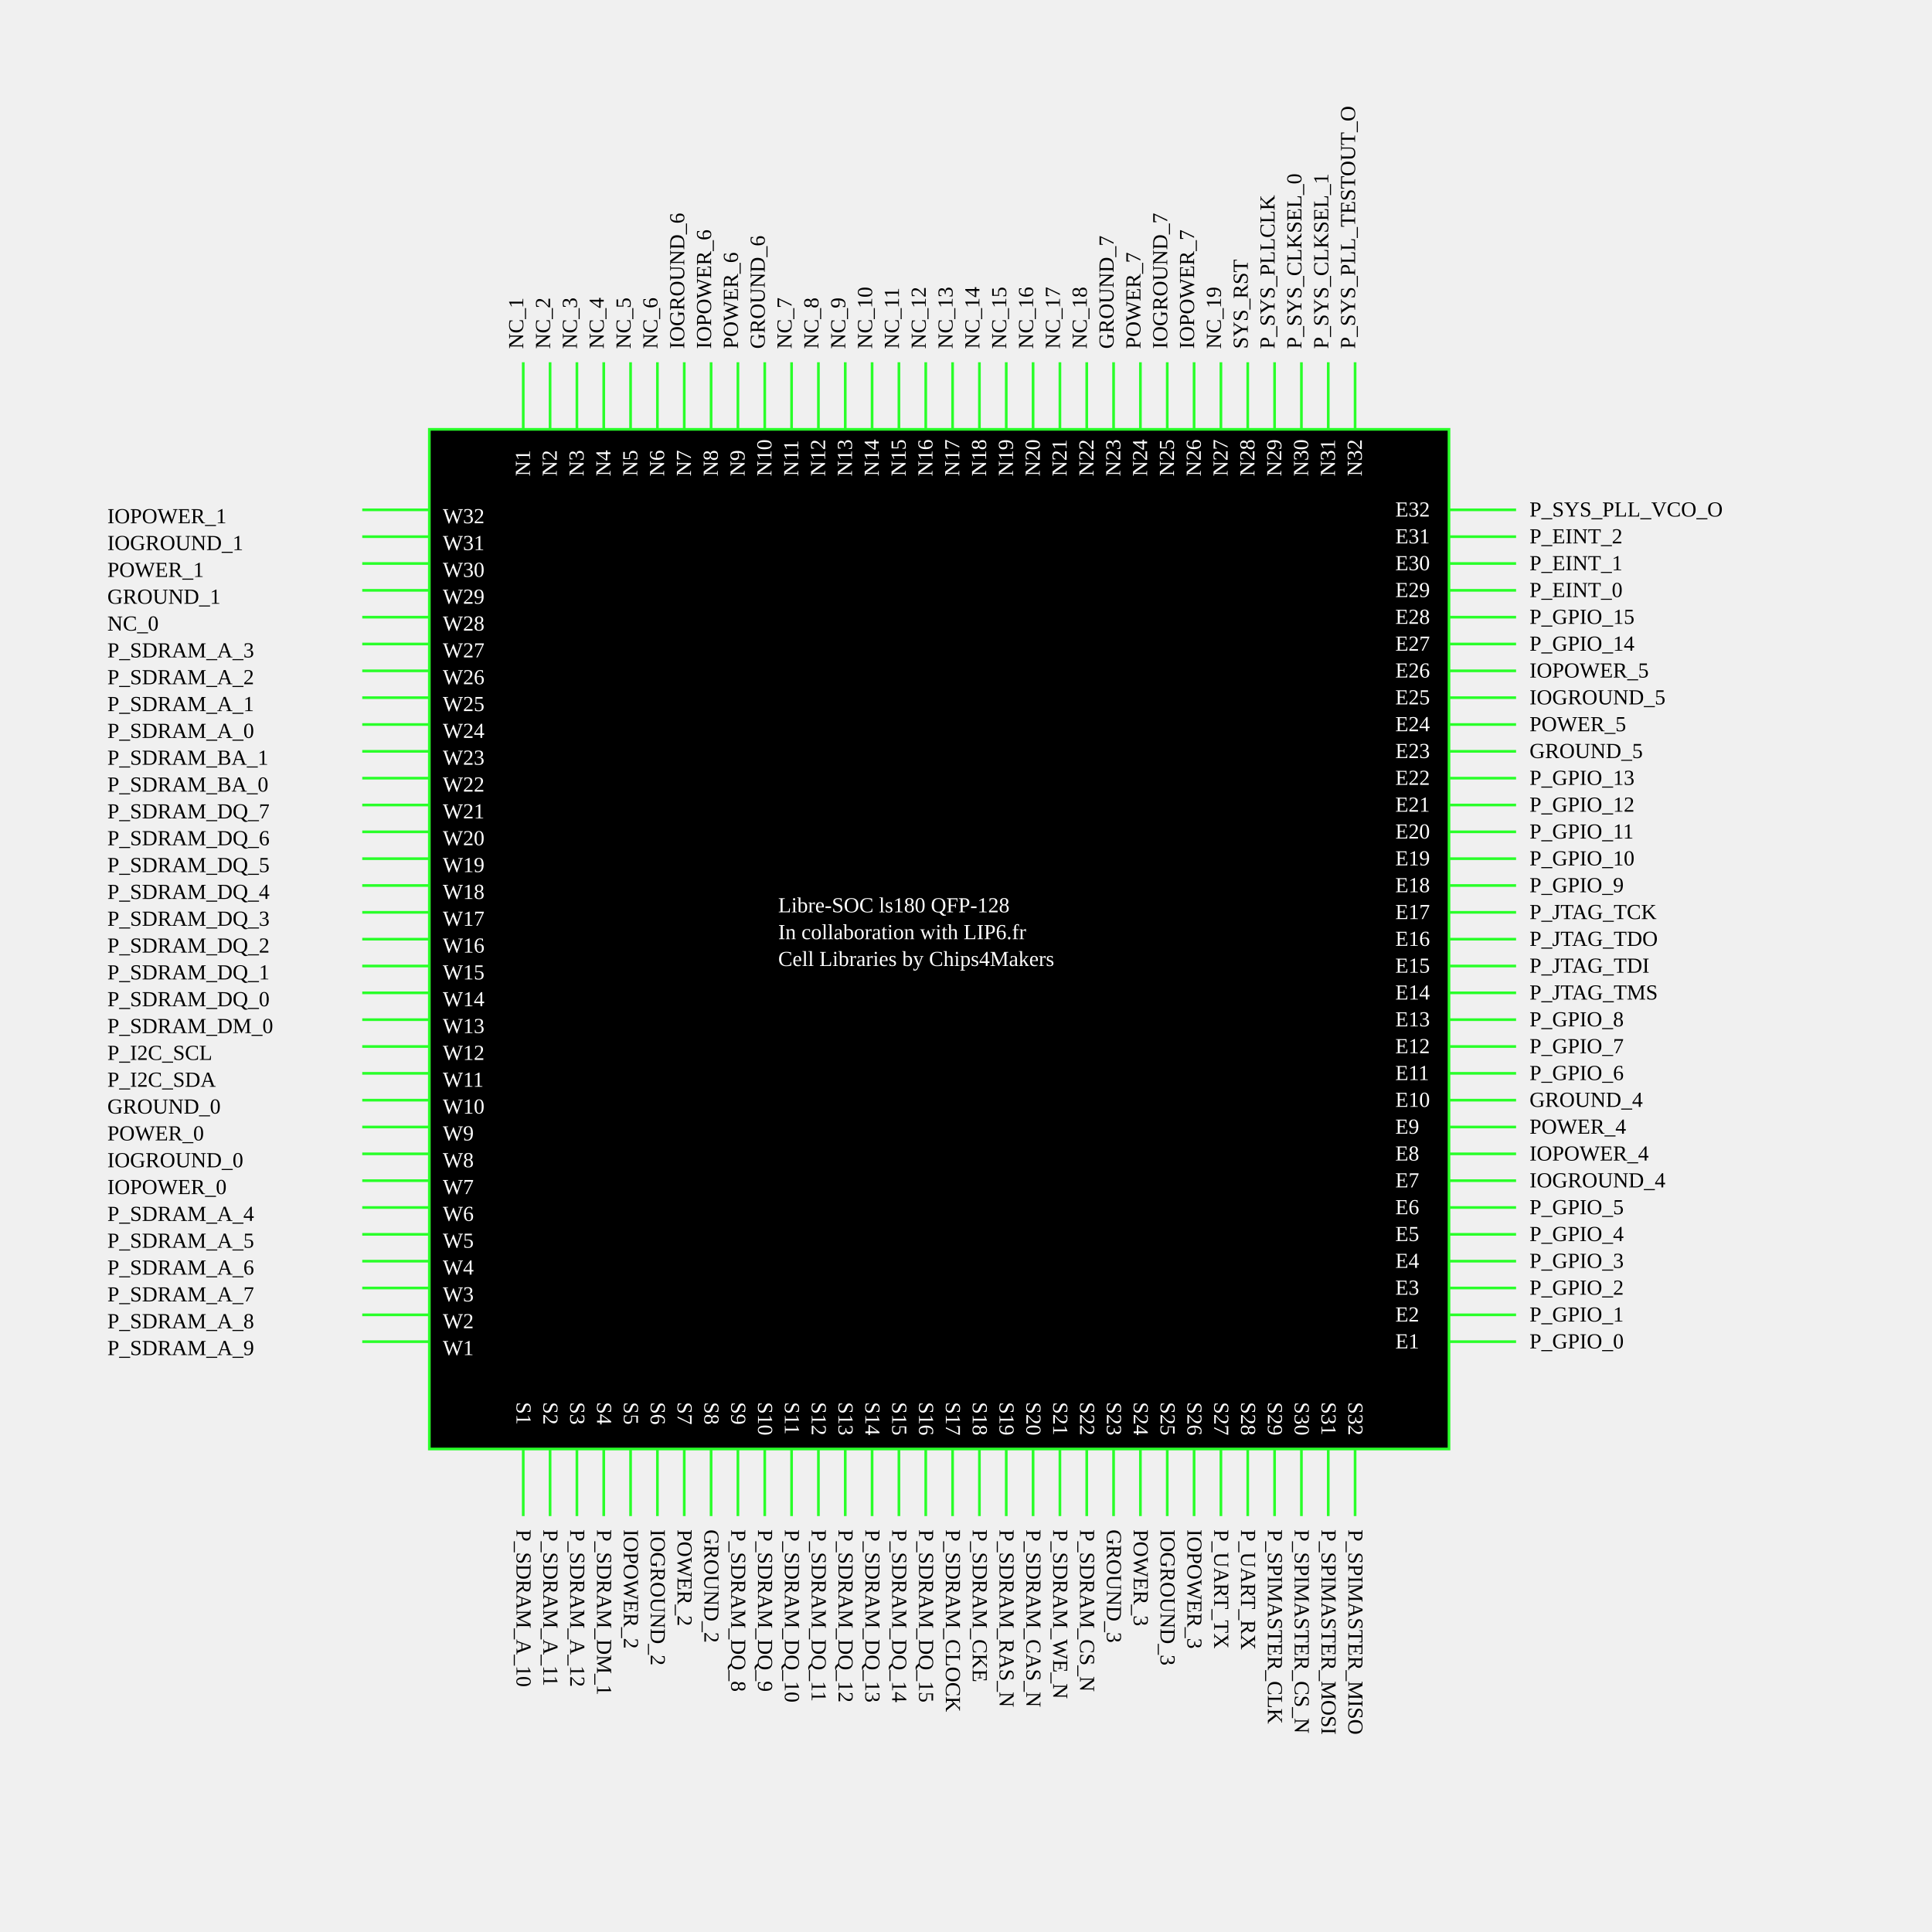
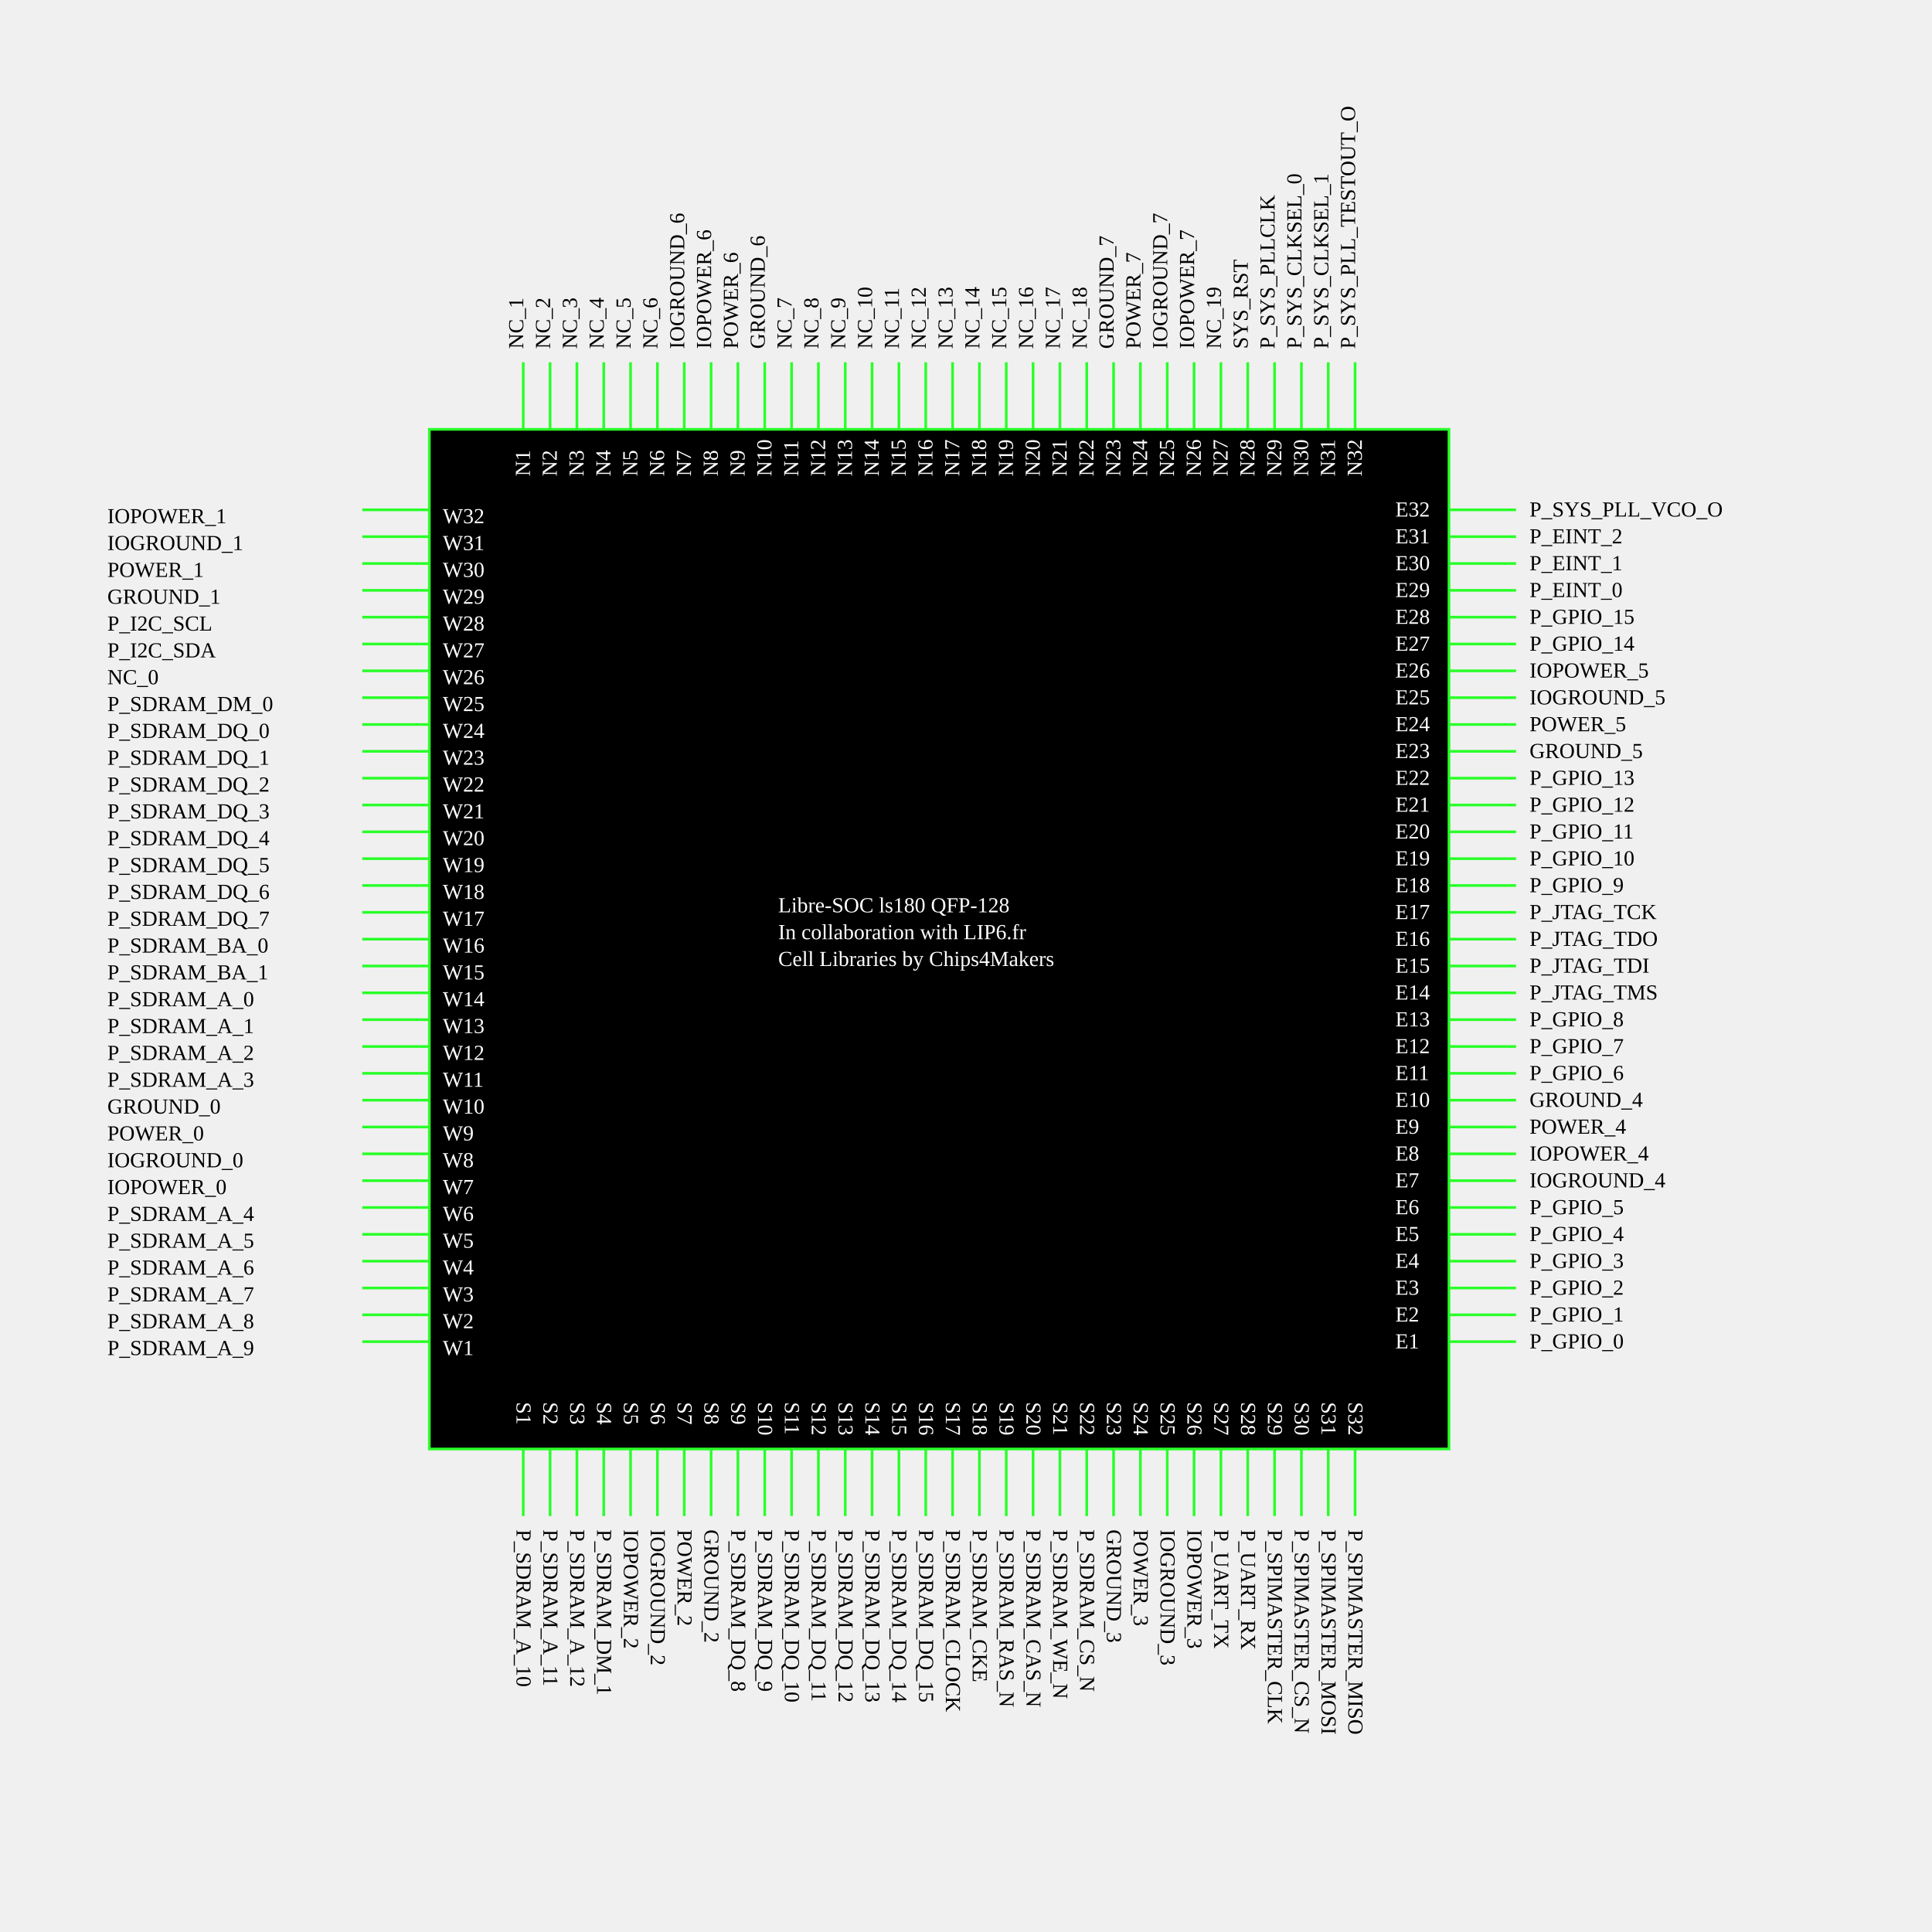
<svg xmlns="http://www.w3.org/2000/svg" baseProfile="full" height="1080" version="1.1" width="1080">
  <defs />
  <rect height="570" stroke="rgb(16%,100%,16%)" stroke-width="1.5" width="570" x="240" y="240" />
  <text fill="white" x="435" y="510">Libre-SOC ls180 QFP-128</text>
  <text fill="white" x="435" y="525">In collaboration with LIP6.fr</text>
  <text fill="white" x="435" y="540">Cell Libraries by Chips4Makers</text>
  <line stroke="rgb(16%,100%,16%)" stroke-width="1.5" x1="240" x2="202.5" y1="750.0" y2="750.0" />
  <text fill="black" x="60" y="757.5">P_SDRAM_A_9</text>
  <text fill="white" x="247.5" y="757.5">W1</text>
  <line stroke="rgb(16%,100%,16%)" stroke-width="1.5" x1="240" x2="202.5" y1="735.0" y2="735.0" />
  <text fill="black" x="60" y="742.5">P_SDRAM_A_8</text>
  <text fill="white" x="247.5" y="742.5">W2</text>
  <line stroke="rgb(16%,100%,16%)" stroke-width="1.5" x1="240" x2="202.5" y1="720.0" y2="720.0" />
  <text fill="black" x="60" y="727.5">P_SDRAM_A_7</text>
  <text fill="white" x="247.5" y="727.5">W3</text>
  <line stroke="rgb(16%,100%,16%)" stroke-width="1.5" x1="240" x2="202.5" y1="705.0" y2="705.0" />
  <text fill="black" x="60" y="712.5">P_SDRAM_A_6</text>
  <text fill="white" x="247.5" y="712.5">W4</text>
  <line stroke="rgb(16%,100%,16%)" stroke-width="1.5" x1="240" x2="202.5" y1="690.0" y2="690.0" />
  <text fill="black" x="60" y="697.5">P_SDRAM_A_5</text>
  <text fill="white" x="247.5" y="697.5">W5</text>
  <line stroke="rgb(16%,100%,16%)" stroke-width="1.5" x1="240" x2="202.5" y1="675.0" y2="675.0" />
  <text fill="black" x="60" y="682.5">P_SDRAM_A_4</text>
  <text fill="white" x="247.5" y="682.5">W6</text>
  <line stroke="rgb(16%,100%,16%)" stroke-width="1.5" x1="240" x2="202.5" y1="660.0" y2="660.0" />
  <text fill="black" x="60" y="667.5">IOPOWER_0</text>
  <text fill="white" x="247.5" y="667.5">W7</text>
  <line stroke="rgb(16%,100%,16%)" stroke-width="1.5" x1="240" x2="202.5" y1="645.0" y2="645.0" />
  <text fill="black" x="60" y="652.5">IOGROUND_0</text>
  <text fill="white" x="247.5" y="652.5">W8</text>
  <line stroke="rgb(16%,100%,16%)" stroke-width="1.5" x1="240" x2="202.5" y1="630.0" y2="630.0" />
  <text fill="black" x="60" y="637.5">POWER_0</text>
  <text fill="white" x="247.5" y="637.5">W9</text>
  <line stroke="rgb(16%,100%,16%)" stroke-width="1.5" x1="240" x2="202.5" y1="615.0" y2="615.0" />
  <text fill="black" x="60" y="622.5">GROUND_0</text>
  <text fill="white" x="247.5" y="622.5">W10</text>
  <line stroke="rgb(16%,100%,16%)" stroke-width="1.5" x1="240" x2="202.5" y1="600.0" y2="600.0" />
-   <text fill="black" x="60" y="607.5">P_I2C_SDA</text>
+   <text fill="black" x="60" y="607.5">P_SDRAM_A_3</text>
  <text fill="white" x="247.5" y="607.5">W11</text>
  <line stroke="rgb(16%,100%,16%)" stroke-width="1.5" x1="240" x2="202.5" y1="585.0" y2="585.0" />
-   <text fill="black" x="60" y="592.5">P_I2C_SCL</text>
+   <text fill="black" x="60" y="592.5">P_SDRAM_A_2</text>
  <text fill="white" x="247.5" y="592.5">W12</text>
  <line stroke="rgb(16%,100%,16%)" stroke-width="1.5" x1="240" x2="202.5" y1="570.0" y2="570.0" />
-   <text fill="black" x="60" y="577.5">P_SDRAM_DM_0</text>
+   <text fill="black" x="60" y="577.5">P_SDRAM_A_1</text>
  <text fill="white" x="247.5" y="577.5">W13</text>
  <line stroke="rgb(16%,100%,16%)" stroke-width="1.5" x1="240" x2="202.5" y1="555.0" y2="555.0" />
-   <text fill="black" x="60" y="562.5">P_SDRAM_DQ_0</text>
+   <text fill="black" x="60" y="562.5">P_SDRAM_A_0</text>
  <text fill="white" x="247.5" y="562.5">W14</text>
  <line stroke="rgb(16%,100%,16%)" stroke-width="1.5" x1="240" x2="202.5" y1="540.0" y2="540.0" />
-   <text fill="black" x="60" y="547.5">P_SDRAM_DQ_1</text>
+   <text fill="black" x="60" y="547.5">P_SDRAM_BA_1</text>
  <text fill="white" x="247.5" y="547.5">W15</text>
  <line stroke="rgb(16%,100%,16%)" stroke-width="1.5" x1="240" x2="202.5" y1="525.0" y2="525.0" />
-   <text fill="black" x="60" y="532.5">P_SDRAM_DQ_2</text>
+   <text fill="black" x="60" y="532.5">P_SDRAM_BA_0</text>
  <text fill="white" x="247.5" y="532.5">W16</text>
  <line stroke="rgb(16%,100%,16%)" stroke-width="1.5" x1="240" x2="202.5" y1="510.0" y2="510.0" />
-   <text fill="black" x="60" y="517.5">P_SDRAM_DQ_3</text>
+   <text fill="black" x="60" y="517.5">P_SDRAM_DQ_7</text>
  <text fill="white" x="247.5" y="517.5">W17</text>
  <line stroke="rgb(16%,100%,16%)" stroke-width="1.5" x1="240" x2="202.5" y1="495.0" y2="495.0" />
-   <text fill="black" x="60" y="502.5">P_SDRAM_DQ_4</text>
+   <text fill="black" x="60" y="502.5">P_SDRAM_DQ_6</text>
  <text fill="white" x="247.5" y="502.5">W18</text>
  <line stroke="rgb(16%,100%,16%)" stroke-width="1.5" x1="240" x2="202.5" y1="480.0" y2="480.0" />
  <text fill="black" x="60" y="487.5">P_SDRAM_DQ_5</text>
  <text fill="white" x="247.5" y="487.5">W19</text>
  <line stroke="rgb(16%,100%,16%)" stroke-width="1.5" x1="240" x2="202.5" y1="465.0" y2="465.0" />
-   <text fill="black" x="60" y="472.5">P_SDRAM_DQ_6</text>
+   <text fill="black" x="60" y="472.5">P_SDRAM_DQ_4</text>
  <text fill="white" x="247.5" y="472.5">W20</text>
  <line stroke="rgb(16%,100%,16%)" stroke-width="1.5" x1="240" x2="202.5" y1="450.0" y2="450.0" />
-   <text fill="black" x="60" y="457.5">P_SDRAM_DQ_7</text>
+   <text fill="black" x="60" y="457.5">P_SDRAM_DQ_3</text>
  <text fill="white" x="247.5" y="457.5">W21</text>
  <line stroke="rgb(16%,100%,16%)" stroke-width="1.5" x1="240" x2="202.5" y1="435.0" y2="435.0" />
-   <text fill="black" x="60" y="442.5">P_SDRAM_BA_0</text>
+   <text fill="black" x="60" y="442.5">P_SDRAM_DQ_2</text>
  <text fill="white" x="247.5" y="442.5">W22</text>
  <line stroke="rgb(16%,100%,16%)" stroke-width="1.5" x1="240" x2="202.5" y1="420.0" y2="420.0" />
-   <text fill="black" x="60" y="427.5">P_SDRAM_BA_1</text>
+   <text fill="black" x="60" y="427.5">P_SDRAM_DQ_1</text>
  <text fill="white" x="247.5" y="427.5">W23</text>
  <line stroke="rgb(16%,100%,16%)" stroke-width="1.5" x1="240" x2="202.5" y1="405.0" y2="405.0" />
-   <text fill="black" x="60" y="412.5">P_SDRAM_A_0</text>
+   <text fill="black" x="60" y="412.5">P_SDRAM_DQ_0</text>
  <text fill="white" x="247.5" y="412.5">W24</text>
  <line stroke="rgb(16%,100%,16%)" stroke-width="1.5" x1="240" x2="202.5" y1="390.0" y2="390.0" />
-   <text fill="black" x="60" y="397.5">P_SDRAM_A_1</text>
+   <text fill="black" x="60" y="397.5">P_SDRAM_DM_0</text>
  <text fill="white" x="247.5" y="397.5">W25</text>
  <line stroke="rgb(16%,100%,16%)" stroke-width="1.5" x1="240" x2="202.5" y1="375.0" y2="375.0" />
-   <text fill="black" x="60" y="382.5">P_SDRAM_A_2</text>
+   <text fill="black" x="60" y="382.5">NC_0</text>
  <text fill="white" x="247.5" y="382.5">W26</text>
  <line stroke="rgb(16%,100%,16%)" stroke-width="1.5" x1="240" x2="202.5" y1="360.0" y2="360.0" />
-   <text fill="black" x="60" y="367.5">P_SDRAM_A_3</text>
+   <text fill="black" x="60" y="367.5">P_I2C_SDA</text>
  <text fill="white" x="247.5" y="367.5">W27</text>
  <line stroke="rgb(16%,100%,16%)" stroke-width="1.5" x1="240" x2="202.5" y1="345.0" y2="345.0" />
-   <text fill="black" x="60" y="352.5">NC_0</text>
+   <text fill="black" x="60" y="352.5">P_I2C_SCL</text>
  <text fill="white" x="247.5" y="352.5">W28</text>
  <line stroke="rgb(16%,100%,16%)" stroke-width="1.5" x1="240" x2="202.5" y1="330.0" y2="330.0" />
  <text fill="black" x="60" y="337.5">GROUND_1</text>
  <text fill="white" x="247.5" y="337.5">W29</text>
  <line stroke="rgb(16%,100%,16%)" stroke-width="1.5" x1="240" x2="202.5" y1="315.0" y2="315.0" />
  <text fill="black" x="60" y="322.5">POWER_1</text>
  <text fill="white" x="247.5" y="322.5">W30</text>
  <line stroke="rgb(16%,100%,16%)" stroke-width="1.5" x1="240" x2="202.5" y1="300.0" y2="300.0" />
  <text fill="black" x="60" y="307.5">IOGROUND_1</text>
  <text fill="white" x="247.5" y="307.5">W31</text>
  <line stroke="rgb(16%,100%,16%)" stroke-width="1.5" x1="240" x2="202.5" y1="285.0" y2="285.0" />
  <text fill="black" x="60" y="292.5">IOPOWER_1</text>
  <text fill="white" x="247.5" y="292.5">W32</text>
  <line stroke="rgb(16%,100%,16%)" stroke-width="1.5" x1="810" x2="847.5" y1="750.0" y2="750.0" />
  <text fill="black" x="855" y="753.75">P_GPIO_0</text>
  <text fill="white" x="780" y="753.75">E1</text>
  <line stroke="rgb(16%,100%,16%)" stroke-width="1.5" x1="810" x2="847.5" y1="735.0" y2="735.0" />
  <text fill="black" x="855" y="738.75">P_GPIO_1</text>
  <text fill="white" x="780" y="738.75">E2</text>
  <line stroke="rgb(16%,100%,16%)" stroke-width="1.5" x1="810" x2="847.5" y1="720.0" y2="720.0" />
  <text fill="black" x="855" y="723.75">P_GPIO_2</text>
  <text fill="white" x="780" y="723.75">E3</text>
  <line stroke="rgb(16%,100%,16%)" stroke-width="1.5" x1="810" x2="847.5" y1="705.0" y2="705.0" />
  <text fill="black" x="855" y="708.75">P_GPIO_3</text>
  <text fill="white" x="780" y="708.75">E4</text>
  <line stroke="rgb(16%,100%,16%)" stroke-width="1.5" x1="810" x2="847.5" y1="690.0" y2="690.0" />
  <text fill="black" x="855" y="693.75">P_GPIO_4</text>
  <text fill="white" x="780" y="693.75">E5</text>
  <line stroke="rgb(16%,100%,16%)" stroke-width="1.5" x1="810" x2="847.5" y1="675.0" y2="675.0" />
  <text fill="black" x="855" y="678.75">P_GPIO_5</text>
  <text fill="white" x="780" y="678.75">E6</text>
  <line stroke="rgb(16%,100%,16%)" stroke-width="1.5" x1="810" x2="847.5" y1="660.0" y2="660.0" />
  <text fill="black" x="855" y="663.75">IOGROUND_4</text>
  <text fill="white" x="780" y="663.75">E7</text>
  <line stroke="rgb(16%,100%,16%)" stroke-width="1.5" x1="810" x2="847.5" y1="645.0" y2="645.0" />
  <text fill="black" x="855" y="648.75">IOPOWER_4</text>
  <text fill="white" x="780" y="648.75">E8</text>
  <line stroke="rgb(16%,100%,16%)" stroke-width="1.5" x1="810" x2="847.5" y1="630.0" y2="630.0" />
  <text fill="black" x="855" y="633.75">POWER_4</text>
  <text fill="white" x="780" y="633.75">E9</text>
  <line stroke="rgb(16%,100%,16%)" stroke-width="1.5" x1="810" x2="847.5" y1="615.0" y2="615.0" />
  <text fill="black" x="855" y="618.75">GROUND_4</text>
  <text fill="white" x="780" y="618.75">E10</text>
  <line stroke="rgb(16%,100%,16%)" stroke-width="1.5" x1="810" x2="847.5" y1="600.0" y2="600.0" />
  <text fill="black" x="855" y="603.75">P_GPIO_6</text>
  <text fill="white" x="780" y="603.75">E11</text>
  <line stroke="rgb(16%,100%,16%)" stroke-width="1.5" x1="810" x2="847.5" y1="585.0" y2="585.0" />
  <text fill="black" x="855" y="588.75">P_GPIO_7</text>
  <text fill="white" x="780" y="588.75">E12</text>
  <line stroke="rgb(16%,100%,16%)" stroke-width="1.5" x1="810" x2="847.5" y1="570.0" y2="570.0" />
  <text fill="black" x="855" y="573.75">P_GPIO_8</text>
  <text fill="white" x="780" y="573.75">E13</text>
  <line stroke="rgb(16%,100%,16%)" stroke-width="1.5" x1="810" x2="847.5" y1="555.0" y2="555.0" />
  <text fill="black" x="855" y="558.75">P_JTAG_TMS</text>
  <text fill="white" x="780" y="558.75">E14</text>
  <line stroke="rgb(16%,100%,16%)" stroke-width="1.5" x1="810" x2="847.5" y1="540.0" y2="540.0" />
  <text fill="black" x="855" y="543.75">P_JTAG_TDI</text>
  <text fill="white" x="780" y="543.75">E15</text>
  <line stroke="rgb(16%,100%,16%)" stroke-width="1.5" x1="810" x2="847.5" y1="525.0" y2="525.0" />
  <text fill="black" x="855" y="528.75">P_JTAG_TDO</text>
  <text fill="white" x="780" y="528.75">E16</text>
  <line stroke="rgb(16%,100%,16%)" stroke-width="1.5" x1="810" x2="847.5" y1="510.0" y2="510.0" />
  <text fill="black" x="855" y="513.75">P_JTAG_TCK</text>
  <text fill="white" x="780" y="513.75">E17</text>
  <line stroke="rgb(16%,100%,16%)" stroke-width="1.5" x1="810" x2="847.5" y1="495.0" y2="495.0" />
  <text fill="black" x="855" y="498.75">P_GPIO_9</text>
  <text fill="white" x="780" y="498.75">E18</text>
  <line stroke="rgb(16%,100%,16%)" stroke-width="1.5" x1="810" x2="847.5" y1="480.0" y2="480.0" />
  <text fill="black" x="855" y="483.75">P_GPIO_10</text>
  <text fill="white" x="780" y="483.75">E19</text>
  <line stroke="rgb(16%,100%,16%)" stroke-width="1.5" x1="810" x2="847.5" y1="465.0" y2="465.0" />
  <text fill="black" x="855" y="468.75">P_GPIO_11</text>
  <text fill="white" x="780" y="468.75">E20</text>
  <line stroke="rgb(16%,100%,16%)" stroke-width="1.5" x1="810" x2="847.5" y1="450.0" y2="450.0" />
  <text fill="black" x="855" y="453.75">P_GPIO_12</text>
  <text fill="white" x="780" y="453.75">E21</text>
  <line stroke="rgb(16%,100%,16%)" stroke-width="1.5" x1="810" x2="847.5" y1="435.0" y2="435.0" />
  <text fill="black" x="855" y="438.75">P_GPIO_13</text>
  <text fill="white" x="780" y="438.75">E22</text>
  <line stroke="rgb(16%,100%,16%)" stroke-width="1.5" x1="810" x2="847.5" y1="420.0" y2="420.0" />
  <text fill="black" x="855" y="423.75">GROUND_5</text>
  <text fill="white" x="780" y="423.75">E23</text>
  <line stroke="rgb(16%,100%,16%)" stroke-width="1.5" x1="810" x2="847.5" y1="405.0" y2="405.0" />
  <text fill="black" x="855" y="408.75">POWER_5</text>
  <text fill="white" x="780" y="408.75">E24</text>
  <line stroke="rgb(16%,100%,16%)" stroke-width="1.5" x1="810" x2="847.5" y1="390.0" y2="390.0" />
  <text fill="black" x="855" y="393.75">IOGROUND_5</text>
  <text fill="white" x="780" y="393.75">E25</text>
  <line stroke="rgb(16%,100%,16%)" stroke-width="1.5" x1="810" x2="847.5" y1="375.0" y2="375.0" />
  <text fill="black" x="855" y="378.75">IOPOWER_5</text>
  <text fill="white" x="780" y="378.75">E26</text>
  <line stroke="rgb(16%,100%,16%)" stroke-width="1.5" x1="810" x2="847.5" y1="360.0" y2="360.0" />
  <text fill="black" x="855" y="363.75">P_GPIO_14</text>
  <text fill="white" x="780" y="363.75">E27</text>
  <line stroke="rgb(16%,100%,16%)" stroke-width="1.5" x1="810" x2="847.5" y1="345.0" y2="345.0" />
  <text fill="black" x="855" y="348.75">P_GPIO_15</text>
  <text fill="white" x="780" y="348.75">E28</text>
  <line stroke="rgb(16%,100%,16%)" stroke-width="1.5" x1="810" x2="847.5" y1="330.0" y2="330.0" />
  <text fill="black" x="855" y="333.75">P_EINT_0</text>
  <text fill="white" x="780" y="333.75">E29</text>
  <line stroke="rgb(16%,100%,16%)" stroke-width="1.5" x1="810" x2="847.5" y1="315.0" y2="315.0" />
  <text fill="black" x="855" y="318.75">P_EINT_1</text>
  <text fill="white" x="780" y="318.75">E30</text>
  <line stroke="rgb(16%,100%,16%)" stroke-width="1.5" x1="810" x2="847.5" y1="300.0" y2="300.0" />
  <text fill="black" x="855" y="303.75">P_EINT_2</text>
  <text fill="white" x="780" y="303.75">E31</text>
  <line stroke="rgb(16%,100%,16%)" stroke-width="1.5" x1="810" x2="847.5" y1="285.0" y2="285.0" />
  <text fill="black" x="855" y="288.75">P_SYS_PLL_VCO_O</text>
  <text fill="white" x="780" y="288.75">E32</text>
  <line stroke="rgb(16%,100%,16%)" stroke-width="1.5" x1="292.5" x2="292.5" y1="240" y2="202.5" />
  <text fill="black" transform="rotate(-90,292.5,195.0)" x="292.5" y="195.0">NC_1</text>
  <text fill="white" transform="rotate(-90,296.25,266.25)" x="296.25" y="266.25">N1</text>
  <line stroke="rgb(16%,100%,16%)" stroke-width="1.5" x1="307.5" x2="307.5" y1="240" y2="202.5" />
  <text fill="black" transform="rotate(-90,307.5,195.0)" x="307.5" y="195.0">NC_2</text>
  <text fill="white" transform="rotate(-90,311.25,266.25)" x="311.25" y="266.25">N2</text>
  <line stroke="rgb(16%,100%,16%)" stroke-width="1.5" x1="322.5" x2="322.5" y1="240" y2="202.5" />
  <text fill="black" transform="rotate(-90,322.5,195.0)" x="322.5" y="195.0">NC_3</text>
  <text fill="white" transform="rotate(-90,326.25,266.25)" x="326.25" y="266.25">N3</text>
  <line stroke="rgb(16%,100%,16%)" stroke-width="1.5" x1="337.5" x2="337.5" y1="240" y2="202.5" />
  <text fill="black" transform="rotate(-90,337.5,195.0)" x="337.5" y="195.0">NC_4</text>
  <text fill="white" transform="rotate(-90,341.25,266.25)" x="341.25" y="266.25">N4</text>
  <line stroke="rgb(16%,100%,16%)" stroke-width="1.5" x1="352.5" x2="352.5" y1="240" y2="202.5" />
  <text fill="black" transform="rotate(-90,352.5,195.0)" x="352.5" y="195.0">NC_5</text>
  <text fill="white" transform="rotate(-90,356.25,266.25)" x="356.25" y="266.25">N5</text>
  <line stroke="rgb(16%,100%,16%)" stroke-width="1.5" x1="367.5" x2="367.5" y1="240" y2="202.5" />
  <text fill="black" transform="rotate(-90,367.5,195.0)" x="367.5" y="195.0">NC_6</text>
  <text fill="white" transform="rotate(-90,371.25,266.25)" x="371.25" y="266.25">N6</text>
  <line stroke="rgb(16%,100%,16%)" stroke-width="1.5" x1="382.5" x2="382.5" y1="240" y2="202.5" />
  <text fill="black" transform="rotate(-90,382.5,195.0)" x="382.5" y="195.0">IOGROUND_6</text>
  <text fill="white" transform="rotate(-90,386.25,266.25)" x="386.25" y="266.25">N7</text>
  <line stroke="rgb(16%,100%,16%)" stroke-width="1.5" x1="397.5" x2="397.5" y1="240" y2="202.5" />
  <text fill="black" transform="rotate(-90,397.5,195.0)" x="397.5" y="195.0">IOPOWER_6</text>
  <text fill="white" transform="rotate(-90,401.25,266.25)" x="401.25" y="266.25">N8</text>
  <line stroke="rgb(16%,100%,16%)" stroke-width="1.5" x1="412.5" x2="412.5" y1="240" y2="202.5" />
  <text fill="black" transform="rotate(-90,412.5,195.0)" x="412.5" y="195.0">POWER_6</text>
  <text fill="white" transform="rotate(-90,416.25,266.25)" x="416.25" y="266.25">N9</text>
  <line stroke="rgb(16%,100%,16%)" stroke-width="1.5" x1="427.5" x2="427.5" y1="240" y2="202.5" />
  <text fill="black" transform="rotate(-90,427.5,195.0)" x="427.5" y="195.0">GROUND_6</text>
  <text fill="white" transform="rotate(-90,431.25,266.25)" x="431.25" y="266.25">N10</text>
  <line stroke="rgb(16%,100%,16%)" stroke-width="1.5" x1="442.5" x2="442.5" y1="240" y2="202.5" />
  <text fill="black" transform="rotate(-90,442.5,195.0)" x="442.5" y="195.0">NC_7</text>
  <text fill="white" transform="rotate(-90,446.25,266.25)" x="446.25" y="266.25">N11</text>
  <line stroke="rgb(16%,100%,16%)" stroke-width="1.5" x1="457.5" x2="457.5" y1="240" y2="202.5" />
  <text fill="black" transform="rotate(-90,457.5,195.0)" x="457.5" y="195.0">NC_8</text>
  <text fill="white" transform="rotate(-90,461.25,266.25)" x="461.25" y="266.25">N12</text>
  <line stroke="rgb(16%,100%,16%)" stroke-width="1.5" x1="472.5" x2="472.5" y1="240" y2="202.5" />
  <text fill="black" transform="rotate(-90,472.5,195.0)" x="472.5" y="195.0">NC_9</text>
  <text fill="white" transform="rotate(-90,476.25,266.25)" x="476.25" y="266.25">N13</text>
  <line stroke="rgb(16%,100%,16%)" stroke-width="1.5" x1="487.5" x2="487.5" y1="240" y2="202.5" />
  <text fill="black" transform="rotate(-90,487.5,195.0)" x="487.5" y="195.0">NC_10</text>
  <text fill="white" transform="rotate(-90,491.25,266.25)" x="491.25" y="266.25">N14</text>
  <line stroke="rgb(16%,100%,16%)" stroke-width="1.5" x1="502.5" x2="502.5" y1="240" y2="202.5" />
  <text fill="black" transform="rotate(-90,502.5,195.0)" x="502.5" y="195.0">NC_11</text>
  <text fill="white" transform="rotate(-90,506.25,266.25)" x="506.25" y="266.25">N15</text>
  <line stroke="rgb(16%,100%,16%)" stroke-width="1.5" x1="517.5" x2="517.5" y1="240" y2="202.5" />
  <text fill="black" transform="rotate(-90,517.5,195.0)" x="517.5" y="195.0">NC_12</text>
  <text fill="white" transform="rotate(-90,521.25,266.25)" x="521.25" y="266.25">N16</text>
  <line stroke="rgb(16%,100%,16%)" stroke-width="1.5" x1="532.5" x2="532.5" y1="240" y2="202.5" />
  <text fill="black" transform="rotate(-90,532.5,195.0)" x="532.5" y="195.0">NC_13</text>
  <text fill="white" transform="rotate(-90,536.25,266.25)" x="536.25" y="266.25">N17</text>
  <line stroke="rgb(16%,100%,16%)" stroke-width="1.5" x1="547.5" x2="547.5" y1="240" y2="202.5" />
  <text fill="black" transform="rotate(-90,547.5,195.0)" x="547.5" y="195.0">NC_14</text>
  <text fill="white" transform="rotate(-90,551.25,266.25)" x="551.25" y="266.25">N18</text>
  <line stroke="rgb(16%,100%,16%)" stroke-width="1.5" x1="562.5" x2="562.5" y1="240" y2="202.5" />
  <text fill="black" transform="rotate(-90,562.5,195.0)" x="562.5" y="195.0">NC_15</text>
  <text fill="white" transform="rotate(-90,566.25,266.25)" x="566.25" y="266.25">N19</text>
  <line stroke="rgb(16%,100%,16%)" stroke-width="1.5" x1="577.5" x2="577.5" y1="240" y2="202.5" />
  <text fill="black" transform="rotate(-90,577.5,195.0)" x="577.5" y="195.0">NC_16</text>
  <text fill="white" transform="rotate(-90,581.25,266.25)" x="581.25" y="266.25">N20</text>
  <line stroke="rgb(16%,100%,16%)" stroke-width="1.5" x1="592.5" x2="592.5" y1="240" y2="202.5" />
  <text fill="black" transform="rotate(-90,592.5,195.0)" x="592.5" y="195.0">NC_17</text>
  <text fill="white" transform="rotate(-90,596.25,266.25)" x="596.25" y="266.25">N21</text>
  <line stroke="rgb(16%,100%,16%)" stroke-width="1.5" x1="607.5" x2="607.5" y1="240" y2="202.5" />
  <text fill="black" transform="rotate(-90,607.5,195.0)" x="607.5" y="195.0">NC_18</text>
  <text fill="white" transform="rotate(-90,611.25,266.25)" x="611.25" y="266.25">N22</text>
  <line stroke="rgb(16%,100%,16%)" stroke-width="1.5" x1="622.5" x2="622.5" y1="240" y2="202.5" />
  <text fill="black" transform="rotate(-90,622.5,195.0)" x="622.5" y="195.0">GROUND_7</text>
  <text fill="white" transform="rotate(-90,626.25,266.25)" x="626.25" y="266.25">N23</text>
  <line stroke="rgb(16%,100%,16%)" stroke-width="1.5" x1="637.5" x2="637.5" y1="240" y2="202.5" />
  <text fill="black" transform="rotate(-90,637.5,195.0)" x="637.5" y="195.0">POWER_7</text>
  <text fill="white" transform="rotate(-90,641.25,266.25)" x="641.25" y="266.25">N24</text>
  <line stroke="rgb(16%,100%,16%)" stroke-width="1.5" x1="652.5" x2="652.5" y1="240" y2="202.5" />
  <text fill="black" transform="rotate(-90,652.5,195.0)" x="652.5" y="195.0">IOGROUND_7</text>
  <text fill="white" transform="rotate(-90,656.25,266.25)" x="656.25" y="266.25">N25</text>
  <line stroke="rgb(16%,100%,16%)" stroke-width="1.5" x1="667.5" x2="667.5" y1="240" y2="202.5" />
  <text fill="black" transform="rotate(-90,667.5,195.0)" x="667.5" y="195.0">IOPOWER_7</text>
  <text fill="white" transform="rotate(-90,671.25,266.25)" x="671.25" y="266.25">N26</text>
  <line stroke="rgb(16%,100%,16%)" stroke-width="1.5" x1="682.5" x2="682.5" y1="240" y2="202.5" />
  <text fill="black" transform="rotate(-90,682.5,195.0)" x="682.5" y="195.0">NC_19</text>
  <text fill="white" transform="rotate(-90,686.25,266.25)" x="686.25" y="266.25">N27</text>
  <line stroke="rgb(16%,100%,16%)" stroke-width="1.5" x1="697.5" x2="697.5" y1="240" y2="202.5" />
  <text fill="black" transform="rotate(-90,697.5,195.0)" x="697.5" y="195.0">SYS_RST</text>
  <text fill="white" transform="rotate(-90,701.25,266.25)" x="701.25" y="266.25">N28</text>
  <line stroke="rgb(16%,100%,16%)" stroke-width="1.5" x1="712.5" x2="712.5" y1="240" y2="202.5" />
  <text fill="black" transform="rotate(-90,712.5,195.0)" x="712.5" y="195.0">P_SYS_PLLCLK</text>
  <text fill="white" transform="rotate(-90,716.25,266.25)" x="716.25" y="266.25">N29</text>
  <line stroke="rgb(16%,100%,16%)" stroke-width="1.5" x1="727.5" x2="727.5" y1="240" y2="202.5" />
  <text fill="black" transform="rotate(-90,727.5,195.0)" x="727.5" y="195.0">P_SYS_CLKSEL_0</text>
  <text fill="white" transform="rotate(-90,731.25,266.25)" x="731.25" y="266.25">N30</text>
  <line stroke="rgb(16%,100%,16%)" stroke-width="1.5" x1="742.5" x2="742.5" y1="240" y2="202.5" />
  <text fill="black" transform="rotate(-90,742.5,195.0)" x="742.5" y="195.0">P_SYS_CLKSEL_1</text>
  <text fill="white" transform="rotate(-90,746.25,266.25)" x="746.25" y="266.25">N31</text>
  <line stroke="rgb(16%,100%,16%)" stroke-width="1.5" x1="757.5" x2="757.5" y1="240" y2="202.5" />
  <text fill="black" transform="rotate(-90,757.5,195.0)" x="757.5" y="195.0">P_SYS_PLL_TESTOUT_O</text>
  <text fill="white" transform="rotate(-90,761.25,266.25)" x="761.25" y="266.25">N32</text>
  <line stroke="rgb(16%,100%,16%)" stroke-width="1.5" x1="292.5" x2="292.5" y1="810" y2="847.5" />
  <text fill="black" transform="rotate(90,288.75,855.0)" x="288.75" y="855.0">P_SDRAM_A_10</text>
  <text fill="white" transform="rotate(90,288.75,783.75)" x="288.75" y="783.75">S1</text>
  <line stroke="rgb(16%,100%,16%)" stroke-width="1.5" x1="307.5" x2="307.5" y1="810" y2="847.5" />
  <text fill="black" transform="rotate(90,303.75,855.0)" x="303.75" y="855.0">P_SDRAM_A_11</text>
  <text fill="white" transform="rotate(90,303.75,783.75)" x="303.75" y="783.75">S2</text>
  <line stroke="rgb(16%,100%,16%)" stroke-width="1.5" x1="322.5" x2="322.5" y1="810" y2="847.5" />
  <text fill="black" transform="rotate(90,318.75,855.0)" x="318.75" y="855.0">P_SDRAM_A_12</text>
  <text fill="white" transform="rotate(90,318.75,783.75)" x="318.75" y="783.75">S3</text>
  <line stroke="rgb(16%,100%,16%)" stroke-width="1.5" x1="337.5" x2="337.5" y1="810" y2="847.5" />
  <text fill="black" transform="rotate(90,333.75,855.0)" x="333.75" y="855.0">P_SDRAM_DM_1</text>
  <text fill="white" transform="rotate(90,333.75,783.75)" x="333.75" y="783.75">S4</text>
  <line stroke="rgb(16%,100%,16%)" stroke-width="1.5" x1="352.5" x2="352.5" y1="810" y2="847.5" />
  <text fill="black" transform="rotate(90,348.75,855.0)" x="348.75" y="855.0">IOPOWER_2</text>
  <text fill="white" transform="rotate(90,348.75,783.75)" x="348.75" y="783.75">S5</text>
  <line stroke="rgb(16%,100%,16%)" stroke-width="1.5" x1="367.5" x2="367.5" y1="810" y2="847.5" />
  <text fill="black" transform="rotate(90,363.75,855.0)" x="363.75" y="855.0">IOGROUND_2</text>
  <text fill="white" transform="rotate(90,363.75,783.75)" x="363.75" y="783.75">S6</text>
  <line stroke="rgb(16%,100%,16%)" stroke-width="1.5" x1="382.5" x2="382.5" y1="810" y2="847.5" />
  <text fill="black" transform="rotate(90,378.75,855.0)" x="378.75" y="855.0">POWER_2</text>
  <text fill="white" transform="rotate(90,378.75,783.75)" x="378.75" y="783.75">S7</text>
  <line stroke="rgb(16%,100%,16%)" stroke-width="1.5" x1="397.5" x2="397.5" y1="810" y2="847.5" />
  <text fill="black" transform="rotate(90,393.75,855.0)" x="393.75" y="855.0">GROUND_2</text>
  <text fill="white" transform="rotate(90,393.75,783.75)" x="393.75" y="783.75">S8</text>
  <line stroke="rgb(16%,100%,16%)" stroke-width="1.5" x1="412.5" x2="412.5" y1="810" y2="847.5" />
  <text fill="black" transform="rotate(90,408.75,855.0)" x="408.75" y="855.0">P_SDRAM_DQ_8</text>
  <text fill="white" transform="rotate(90,408.75,783.75)" x="408.75" y="783.75">S9</text>
  <line stroke="rgb(16%,100%,16%)" stroke-width="1.5" x1="427.5" x2="427.5" y1="810" y2="847.5" />
  <text fill="black" transform="rotate(90,423.75,855.0)" x="423.75" y="855.0">P_SDRAM_DQ_9</text>
  <text fill="white" transform="rotate(90,423.75,783.75)" x="423.75" y="783.75">S10</text>
  <line stroke="rgb(16%,100%,16%)" stroke-width="1.5" x1="442.5" x2="442.5" y1="810" y2="847.5" />
  <text fill="black" transform="rotate(90,438.75,855.0)" x="438.75" y="855.0">P_SDRAM_DQ_10</text>
  <text fill="white" transform="rotate(90,438.75,783.75)" x="438.75" y="783.75">S11</text>
  <line stroke="rgb(16%,100%,16%)" stroke-width="1.5" x1="457.5" x2="457.5" y1="810" y2="847.5" />
  <text fill="black" transform="rotate(90,453.75,855.0)" x="453.75" y="855.0">P_SDRAM_DQ_11</text>
  <text fill="white" transform="rotate(90,453.75,783.75)" x="453.75" y="783.75">S12</text>
  <line stroke="rgb(16%,100%,16%)" stroke-width="1.5" x1="472.5" x2="472.5" y1="810" y2="847.5" />
  <text fill="black" transform="rotate(90,468.75,855.0)" x="468.75" y="855.0">P_SDRAM_DQ_12</text>
  <text fill="white" transform="rotate(90,468.75,783.75)" x="468.75" y="783.75">S13</text>
  <line stroke="rgb(16%,100%,16%)" stroke-width="1.5" x1="487.5" x2="487.5" y1="810" y2="847.5" />
  <text fill="black" transform="rotate(90,483.75,855.0)" x="483.75" y="855.0">P_SDRAM_DQ_13</text>
  <text fill="white" transform="rotate(90,483.75,783.75)" x="483.75" y="783.75">S14</text>
  <line stroke="rgb(16%,100%,16%)" stroke-width="1.5" x1="502.5" x2="502.5" y1="810" y2="847.5" />
  <text fill="black" transform="rotate(90,498.75,855.0)" x="498.75" y="855.0">P_SDRAM_DQ_14</text>
  <text fill="white" transform="rotate(90,498.75,783.75)" x="498.75" y="783.75">S15</text>
  <line stroke="rgb(16%,100%,16%)" stroke-width="1.5" x1="517.5" x2="517.5" y1="810" y2="847.5" />
  <text fill="black" transform="rotate(90,513.75,855.0)" x="513.75" y="855.0">P_SDRAM_DQ_15</text>
  <text fill="white" transform="rotate(90,513.75,783.75)" x="513.75" y="783.75">S16</text>
  <line stroke="rgb(16%,100%,16%)" stroke-width="1.5" x1="532.5" x2="532.5" y1="810" y2="847.5" />
  <text fill="black" transform="rotate(90,528.75,855.0)" x="528.75" y="855.0">P_SDRAM_CLOCK</text>
  <text fill="white" transform="rotate(90,528.75,783.75)" x="528.75" y="783.75">S17</text>
  <line stroke="rgb(16%,100%,16%)" stroke-width="1.5" x1="547.5" x2="547.5" y1="810" y2="847.5" />
  <text fill="black" transform="rotate(90,543.75,855.0)" x="543.75" y="855.0">P_SDRAM_CKE</text>
  <text fill="white" transform="rotate(90,543.75,783.75)" x="543.75" y="783.75">S18</text>
  <line stroke="rgb(16%,100%,16%)" stroke-width="1.5" x1="562.5" x2="562.5" y1="810" y2="847.5" />
  <text fill="black" transform="rotate(90,558.75,855.0)" x="558.75" y="855.0">P_SDRAM_RAS_N</text>
  <text fill="white" transform="rotate(90,558.75,783.75)" x="558.75" y="783.75">S19</text>
  <line stroke="rgb(16%,100%,16%)" stroke-width="1.5" x1="577.5" x2="577.5" y1="810" y2="847.5" />
  <text fill="black" transform="rotate(90,573.75,855.0)" x="573.75" y="855.0">P_SDRAM_CAS_N</text>
  <text fill="white" transform="rotate(90,573.75,783.75)" x="573.75" y="783.75">S20</text>
  <line stroke="rgb(16%,100%,16%)" stroke-width="1.5" x1="592.5" x2="592.5" y1="810" y2="847.5" />
  <text fill="black" transform="rotate(90,588.75,855.0)" x="588.75" y="855.0">P_SDRAM_WE_N</text>
  <text fill="white" transform="rotate(90,588.75,783.75)" x="588.75" y="783.75">S21</text>
  <line stroke="rgb(16%,100%,16%)" stroke-width="1.5" x1="607.5" x2="607.5" y1="810" y2="847.5" />
  <text fill="black" transform="rotate(90,603.75,855.0)" x="603.75" y="855.0">P_SDRAM_CS_N</text>
  <text fill="white" transform="rotate(90,603.75,783.75)" x="603.75" y="783.75">S22</text>
  <line stroke="rgb(16%,100%,16%)" stroke-width="1.5" x1="622.5" x2="622.5" y1="810" y2="847.5" />
  <text fill="black" transform="rotate(90,618.75,855.0)" x="618.75" y="855.0">GROUND_3</text>
  <text fill="white" transform="rotate(90,618.75,783.75)" x="618.75" y="783.75">S23</text>
  <line stroke="rgb(16%,100%,16%)" stroke-width="1.5" x1="637.5" x2="637.5" y1="810" y2="847.5" />
  <text fill="black" transform="rotate(90,633.75,855.0)" x="633.75" y="855.0">POWER_3</text>
  <text fill="white" transform="rotate(90,633.75,783.75)" x="633.75" y="783.75">S24</text>
  <line stroke="rgb(16%,100%,16%)" stroke-width="1.5" x1="652.5" x2="652.5" y1="810" y2="847.5" />
  <text fill="black" transform="rotate(90,648.75,855.0)" x="648.75" y="855.0">IOGROUND_3</text>
  <text fill="white" transform="rotate(90,648.75,783.75)" x="648.75" y="783.75">S25</text>
  <line stroke="rgb(16%,100%,16%)" stroke-width="1.5" x1="667.5" x2="667.5" y1="810" y2="847.5" />
  <text fill="black" transform="rotate(90,663.75,855.0)" x="663.75" y="855.0">IOPOWER_3</text>
  <text fill="white" transform="rotate(90,663.75,783.75)" x="663.75" y="783.75">S26</text>
  <line stroke="rgb(16%,100%,16%)" stroke-width="1.5" x1="682.5" x2="682.5" y1="810" y2="847.5" />
  <text fill="black" transform="rotate(90,678.75,855.0)" x="678.75" y="855.0">P_UART_TX</text>
  <text fill="white" transform="rotate(90,678.75,783.75)" x="678.75" y="783.75">S27</text>
  <line stroke="rgb(16%,100%,16%)" stroke-width="1.5" x1="697.5" x2="697.5" y1="810" y2="847.5" />
  <text fill="black" transform="rotate(90,693.75,855.0)" x="693.75" y="855.0">P_UART_RX</text>
  <text fill="white" transform="rotate(90,693.75,783.75)" x="693.75" y="783.75">S28</text>
  <line stroke="rgb(16%,100%,16%)" stroke-width="1.5" x1="712.5" x2="712.5" y1="810" y2="847.5" />
  <text fill="black" transform="rotate(90,708.75,855.0)" x="708.75" y="855.0">P_SPIMASTER_CLK</text>
  <text fill="white" transform="rotate(90,708.75,783.75)" x="708.75" y="783.75">S29</text>
  <line stroke="rgb(16%,100%,16%)" stroke-width="1.5" x1="727.5" x2="727.5" y1="810" y2="847.5" />
  <text fill="black" transform="rotate(90,723.75,855.0)" x="723.75" y="855.0">P_SPIMASTER_CS_N</text>
  <text fill="white" transform="rotate(90,723.75,783.75)" x="723.75" y="783.75">S30</text>
  <line stroke="rgb(16%,100%,16%)" stroke-width="1.5" x1="742.5" x2="742.5" y1="810" y2="847.5" />
  <text fill="black" transform="rotate(90,738.75,855.0)" x="738.75" y="855.0">P_SPIMASTER_MOSI</text>
  <text fill="white" transform="rotate(90,738.75,783.75)" x="738.75" y="783.75">S31</text>
  <line stroke="rgb(16%,100%,16%)" stroke-width="1.5" x1="757.5" x2="757.5" y1="810" y2="847.5" />
  <text fill="black" transform="rotate(90,753.75,855.0)" x="753.75" y="855.0">P_SPIMASTER_MISO</text>
  <text fill="white" transform="rotate(90,753.75,783.75)" x="753.75" y="783.75">S32</text>
</svg>
